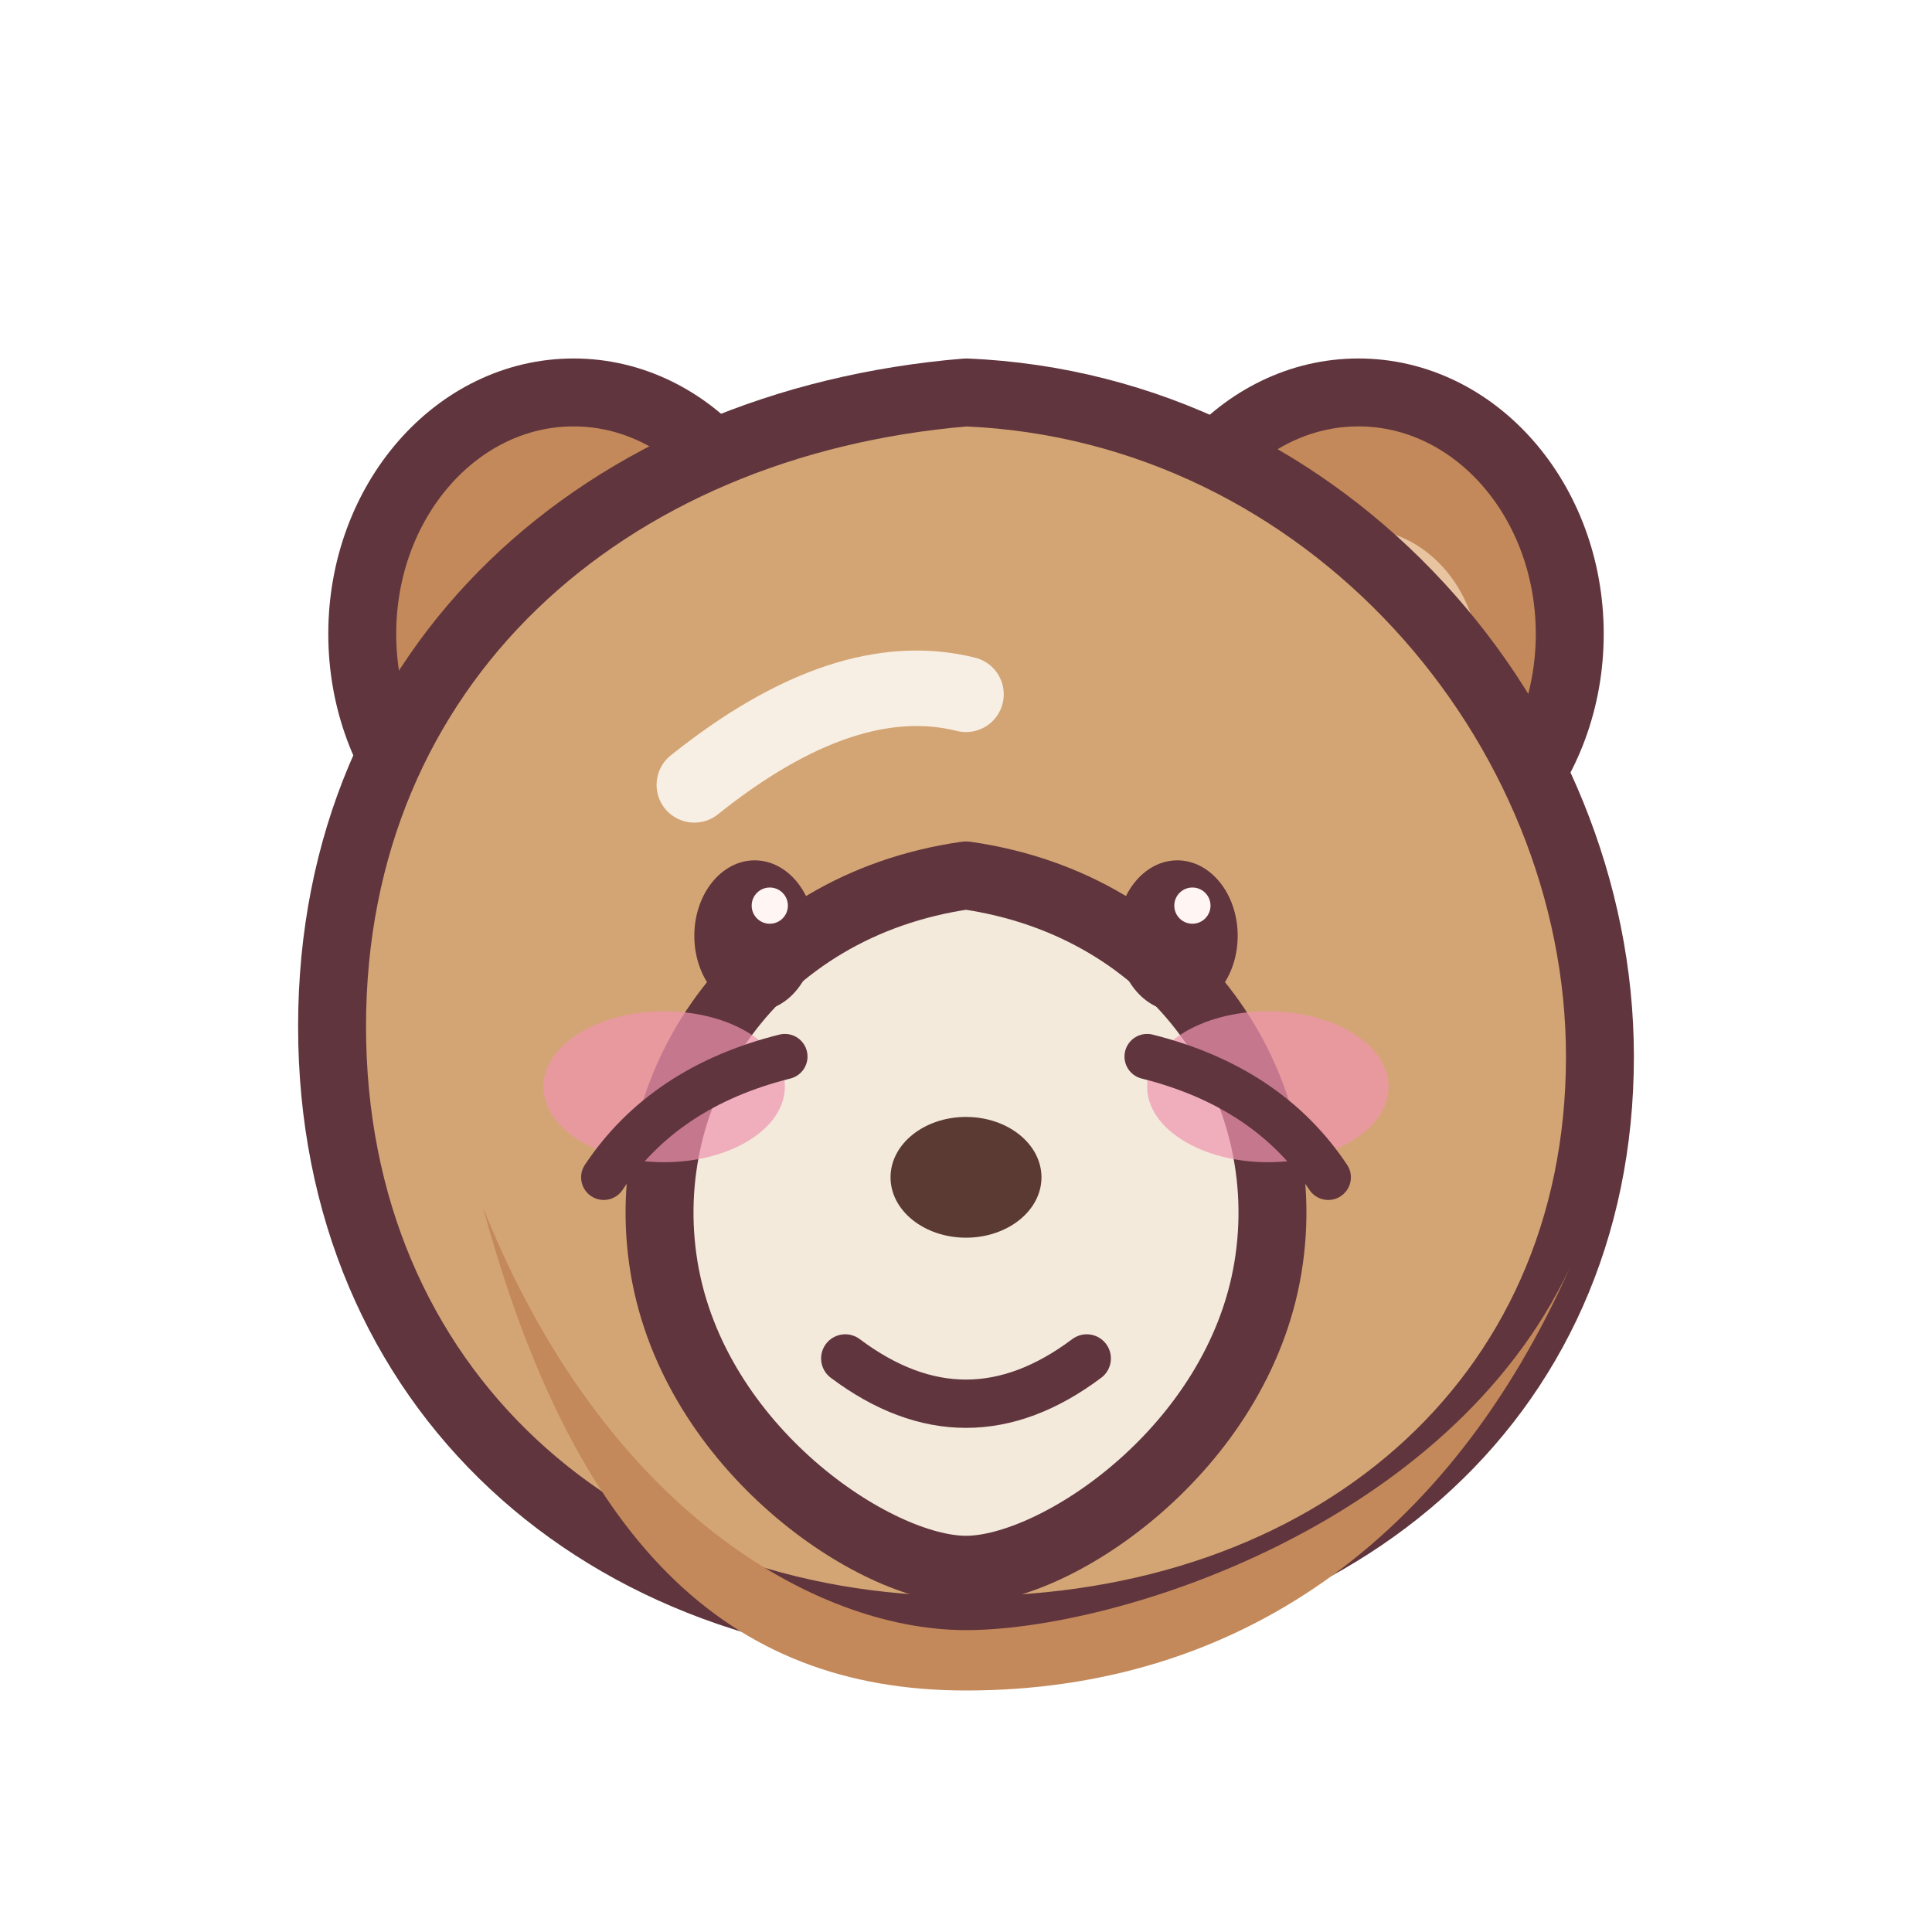
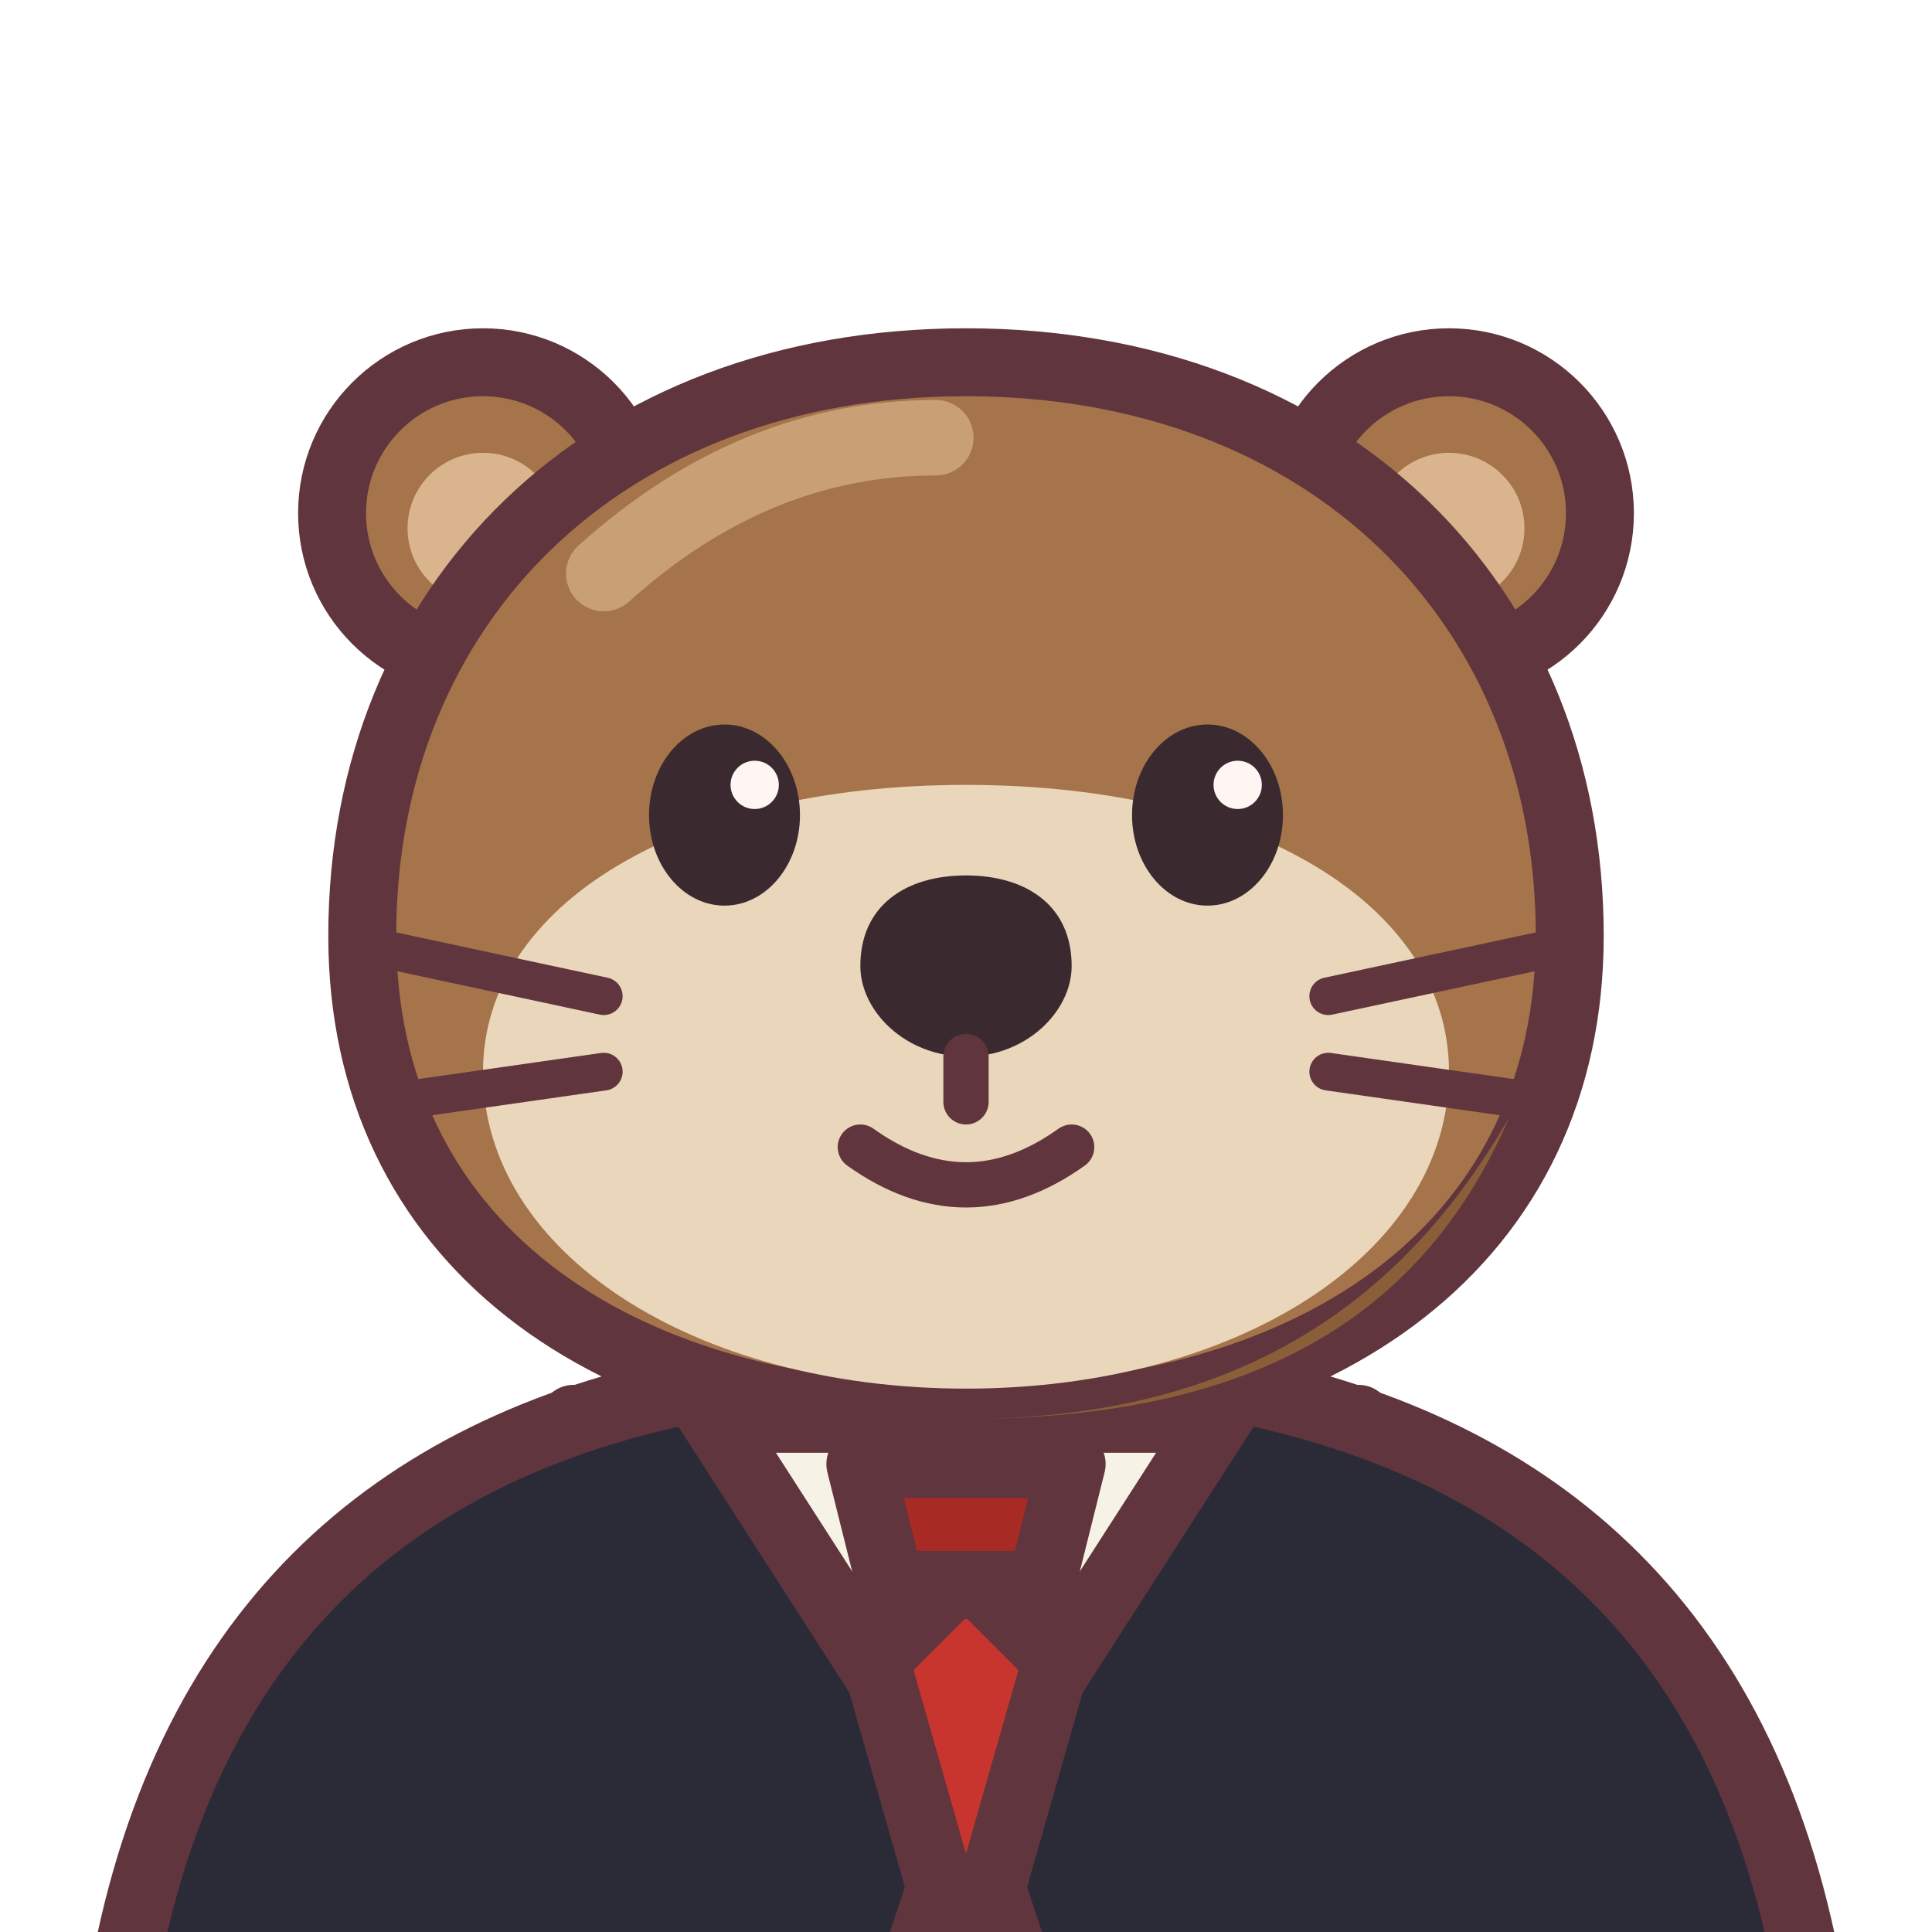
<svg xmlns="http://www.w3.org/2000/svg" width="128" height="128" viewBox="0 0 128 128" fill="none" role="img" aria-labelledby="title desc">
-   <g stroke="#60353d" stroke-linecap="round" stroke-linejoin="round" stroke-width="4.5">
-     <ellipse cx="38" cy="42" fill="#c4895a" rx="14" ry="16" />
-     <ellipse cx="90" cy="42" fill="#c4895a" rx="14" ry="16" />
-     <ellipse cx="38" cy="44" fill="#e8c4a0" stroke="none" rx="8" ry="9" />
-     <ellipse cx="90" cy="44" fill="#e8c4a0" stroke="none" rx="8" ry="9" />
-     <path fill="#d4a574" d="M64 26c-24 2-42 18-42 42 0 24 18 40 42 40s42-15 42-38c0-22-18-43-42-44Z" />
-     <path fill="#c4895a" stroke="none" d="M32 80c8 20 22 28 32 28s32-7 40-24c-8 18-22 28-40 28-16 0-26-10-32-32Z" />
-     <path fill="#f3eadc" d="M64 58c-14 2-22 14-20 26 2 12 14 20 20 20s18-8 20-20c2-12-6-24-20-26Z" />
-     <path stroke="#f8efe4" stroke-width="5" d="M46 52q10-8 18-6" />
-     <ellipse cx="44" cy="72" fill="#ef94af" stroke="none" opacity=".7" rx="8" ry="5" />
-     <ellipse cx="84" cy="72" fill="#ef94af" stroke="none" opacity=".7" rx="8" ry="5" />
-     <ellipse cx="50" cy="62" fill="#60353d" stroke="none" rx="4" ry="5" />
-     <ellipse cx="78" cy="62" fill="#60353d" stroke="none" rx="4" ry="5" />
-     <circle cx="51" cy="60" r="1.2" fill="#fff5f3" stroke="none" />
-     <circle cx="79" cy="60" r="1.2" fill="#fff5f3" stroke="none" />
-     <ellipse cx="64" cy="78" fill="#5a3a32" stroke="none" rx="5" ry="4" />
-     <path stroke-width="3" d="M52 70q-8 2-12 8M76 70q8 2 12 8" />
-     <path stroke-width="3.2" d="M56 90q8 6 16 0" />
+   <style>
+     .otter{transform-origin:64px 128px;animation:bob 3.4s ease-in-out infinite}
+     .head{transform-origin:64px 94px;animation:tilt 3.4s ease-in-out infinite}
+     .ear-l{transform-origin:32px 40px;animation:ear 3.4s ease-in-out infinite}
+     .ear-r{transform-origin:96px 40px;animation:ear 3.4s ease-in-out infinite reverse}
+     .eyes{transform-origin:64px 54px;animation:blink 5.4s infinite}
+     .whiskers{transform-origin:64px 68px;animation:twitch 6.8s ease-in-out infinite}
+     @keyframes bob{0%,100%{transform:translateY(0)}50%{transform:translateY(-2px)}}
+     @keyframes tilt{0%,100%{transform:rotate(0)}50%{transform:rotate(-2deg)}}
+     @keyframes ear{0%,100%{transform:rotate(0)}50%{transform:rotate(-8deg)}}
+     @keyframes blink{0%,44%,48%,100%{transform:scaleY(1)}46%{transform:scaleY(.08)}}
+     @keyframes twitch{0%,86%,100%{transform:translateY(0)}90%{transform:translateY(-1.5px)}94%{transform:translateY(.5px)}}
+     @media(prefers-reduced-motion:reduce){.otter,.head,.ear-l,.ear-r,.eyes,.whiskers{animation:none}}
+   </style>
+   <g class="otter" stroke="#60353d" stroke-linecap="round" stroke-linejoin="round" stroke-width="4.5">
+     <path fill="#f6f2e6" d="M38 94h52l-26 34Z" />
+     <path fill="#2b2b38" d="M8 132c4-24 18-36 38-40l18 28-4 12Z" />
+     <path fill="#2b2b38" d="M120 132c-4-24-18-36-38-40l-18 28 4 12Z" />
+     <path fill="#c8352e" d="M64 104l-6 6 4 14 2 8 2-8 4-14Z" />
+     <path fill="#a82a25" d="M57 97h14l-2 8h-10Z" />
+     <g class="head">
+       <g class="ear-l">
+         <circle cx="32" cy="34" r="10" fill="#a5744a" />
+         <circle cx="32" cy="35" r="5" fill="#d9b48c" stroke="none" />
+       </g>
+       <g class="ear-r">
+         <circle cx="96" cy="34" r="10" fill="#a5744a" />
+         <circle cx="96" cy="35" r="5" fill="#d9b48c" stroke="none" />
+       </g>
+       <path fill="#a5744a" d="M64 24C40 24 24 40 24 62c0 20 16 32 40 32s40-12 40-32C104 40 88 24 64 24Z" />
+       <path fill="#8b5e3a" stroke="none" d="M28 74c8 14 20 20 36 20s28-6 36-20c-6 14-18 20-36 20-16 0-28-6-36-20Z" />
+       <path stroke="#c9a075" stroke-width="5" d="M40 38q10-9 22-9" />
+       <path fill="#ead6ba" stroke="none" d="M64 52c-19 0-32 8-32 19 0 12 14 21 32 21s32-9 32-21c0-11-13-19-32-19Z" />
+       <g class="eyes" fill="#3a2a30" stroke="none">
+         <ellipse cx="48" cy="54" rx="5" ry="6" />
+         <ellipse cx="80" cy="54" rx="5" ry="6" />
+         <circle cx="50" cy="52" r="1.6" fill="#fff5f3" />
+         <circle cx="82" cy="52" r="1.6" fill="#fff5f3" />
+       </g>
+       <g class="whiskers">
+         <path fill="#3a2a30" stroke="none" d="M57 64c0-4 3-6 7-6s7 2 7 6c0 3-3 6-7 6s-7-3-7-6Z" />
+         <path stroke-width="3" d="M64 70v3M57 76q7 5 14 0" />
+         <path stroke-width="2.5" d="M40 66l-14-3M40 71l-14 2M88 66l14-3M88 71l14 2" />
+       </g>
+     </g>
  </g>
</svg>
